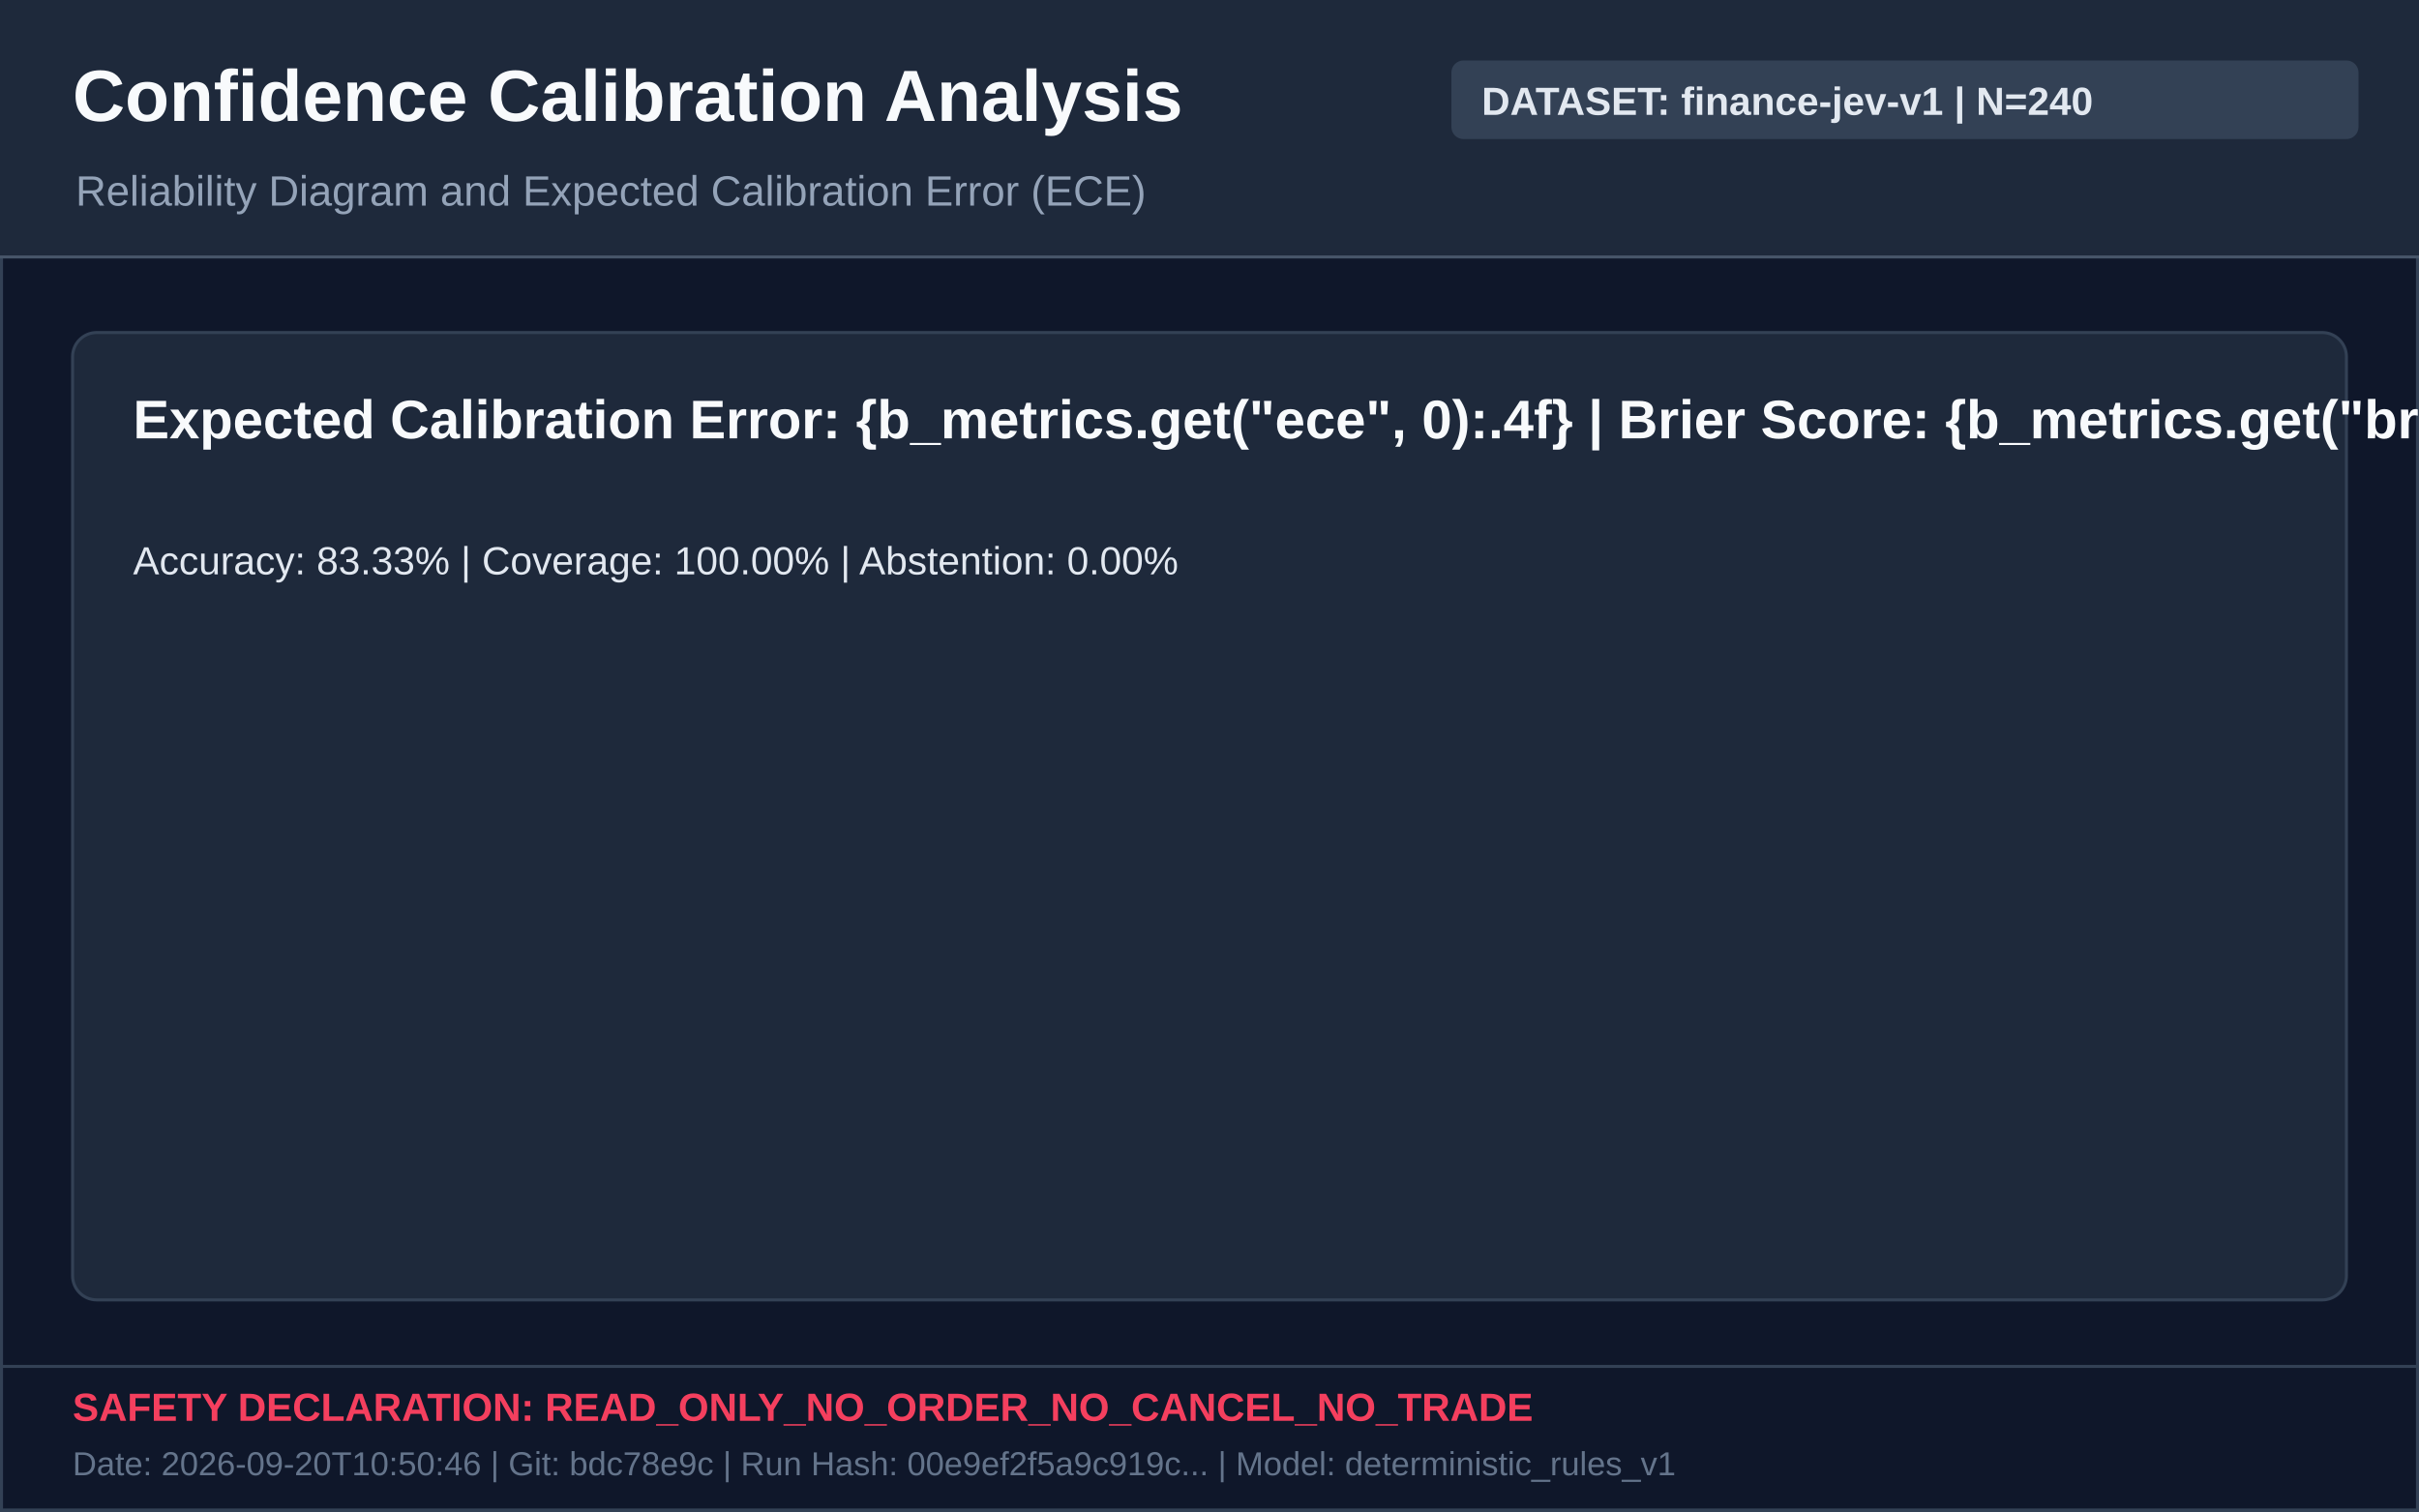
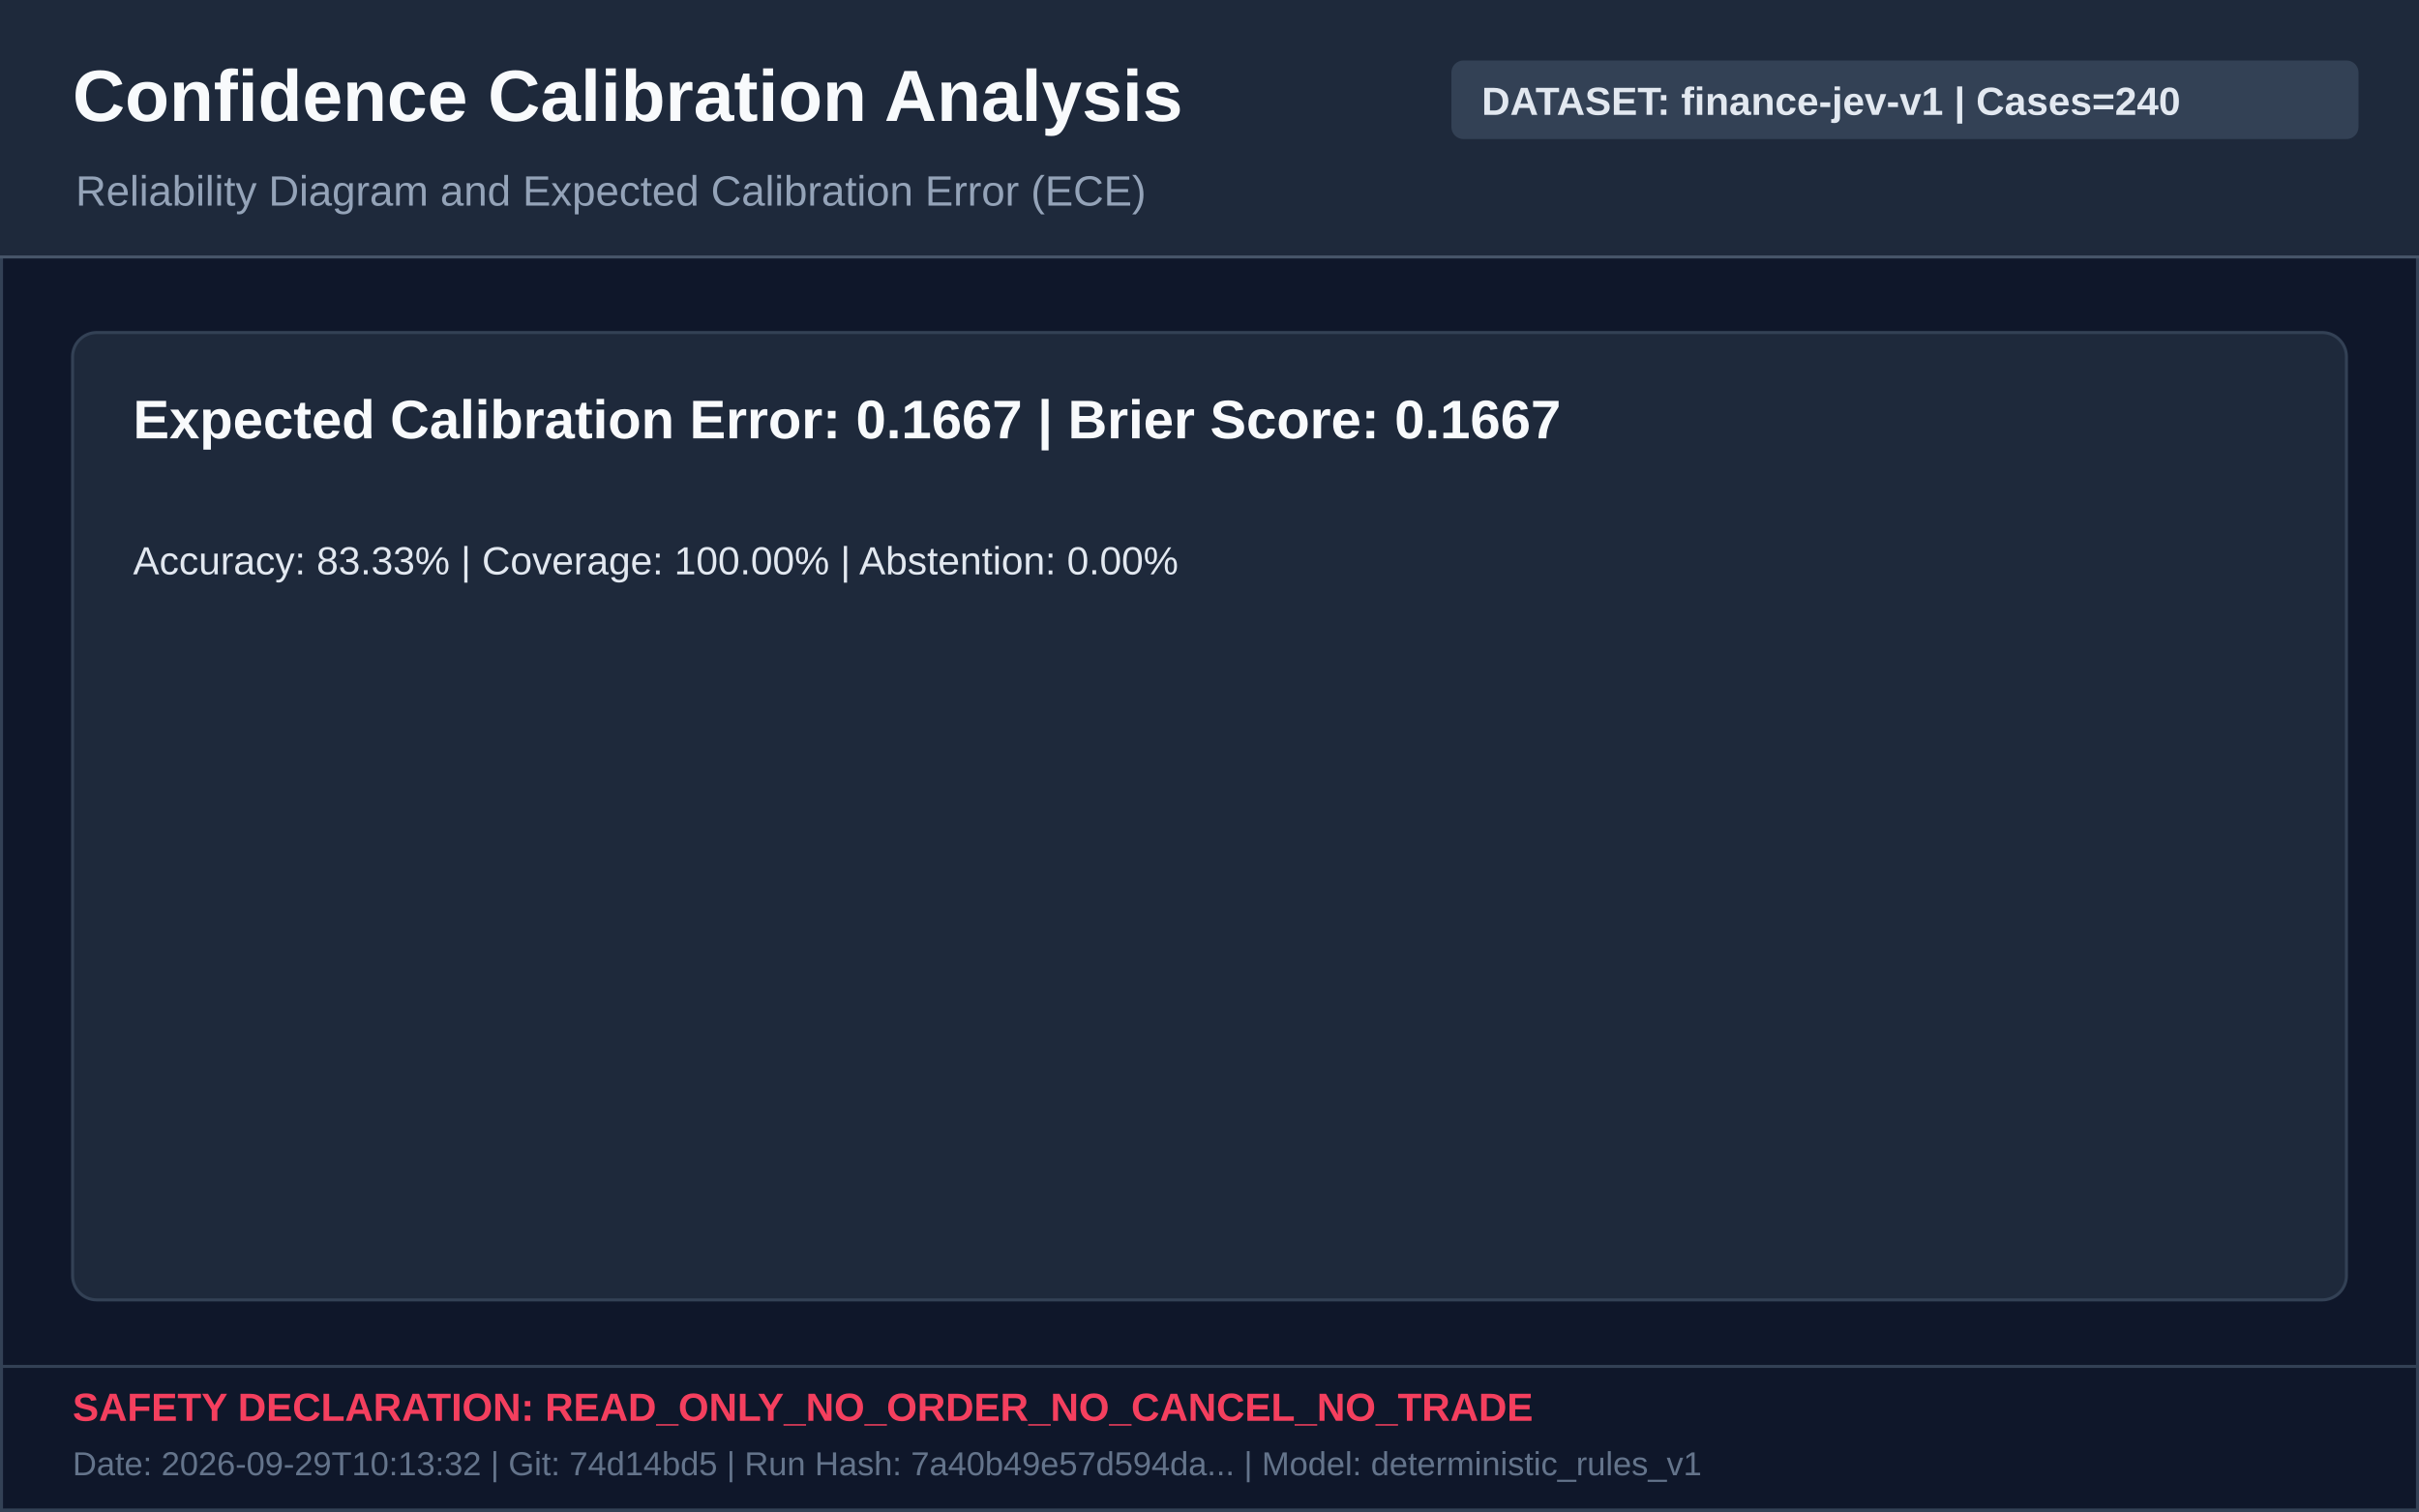
<svg xmlns="http://www.w3.org/2000/svg" width="800" height="500" viewBox="0 0 800 500">
  <style>
    .title { font-family: -apple-system, BlinkMacSystemFont, 'Segoe UI', Arial, sans-serif; font-size: 24px; font-weight: bold; fill: #f8fafc; }
    .subtitle { font-family: -apple-system, BlinkMacSystemFont, 'Segoe UI', Arial, sans-serif; font-size: 14px; fill: #94a3b8; }
    .heading { font-family: -apple-system, BlinkMacSystemFont, 'Segoe UI', Arial, sans-serif; font-size: 18px; font-weight: bold; fill: #f8fafc; }
    .body { font-family: -apple-system, BlinkMacSystemFont, 'Segoe UI', Arial, sans-serif; font-size: 13px; fill: #e2e8f0; }
    .meta { font-family: -apple-system, BlinkMacSystemFont, 'Segoe UI', Arial, sans-serif; font-size: 11px; fill: #64748b; }
    .safety { font-family: -apple-system, BlinkMacSystemFont, 'Segoe UI', Arial, sans-serif; font-size: 13px; font-weight: bold; fill: #f43f5e; }
  </style>
  <rect width="800" height="500" fill="#0f172a" stroke="#334155" stroke-width="2" />
  <rect width="800" height="85" fill="#1e293b" />
  <line x1="0" y1="85" x2="800" y2="85" stroke="#475569" stroke-width="1" />
  <rect x="480" y="20" width="300" height="26" rx="4" fill="#334155" />
-   <text x="490" y="38" class="body" font-weight="bold">DATASET: finance-jev-v1 | N=240</text>
+   <text x="490" y="38" class="body" font-weight="bold">DATASET: finance-jev-v1 | Cases=240</text>
  <text x="24" y="40" class="title">Confidence Calibration Analysis</text>
  <text x="25" y="68" class="subtitle">Reliability Diagram and Expected Calibration Error (ECE)</text>
  <rect x="24" y="110" width="752" height="320" rx="8" fill="#1e293b" stroke="#334155" />
-   <text x="44" y="145" class="heading">Expected Calibration Error: {b_metrics.get("ece", 0):.4f} | Brier Score: {b_metrics.get("brier", 0):.4f}</text>
+   <text x="44" y="145" class="heading">Expected Calibration Error: 0.1667 | Brier Score: 0.1667</text>
  <text x="44" y="190" class="body">Accuracy: 83.33%  |  Coverage: 100.00%  |  Abstention: 0.00%</text>
  <line x1="0" y1="452" x2="800" y2="452" stroke="#334155" stroke-width="1" />
  <text x="24" y="470" class="safety">SAFETY DECLARATION: READ_ONLY_NO_ORDER_NO_CANCEL_NO_TRADE</text>
-   <text x="24" y="488" class="meta">Date: 2026-09-20T10:50:46 | Git: bdc78e9c | Run Hash: 00e9ef2f5a9c919c... | Model: deterministic_rules_v1</text>
+   <text x="24" y="488" class="meta">Date: 2026-09-29T10:13:32 | Git: 74d14bd5 | Run Hash: 7a40b49e57d594da... | Model: deterministic_rules_v1</text>
</svg>
